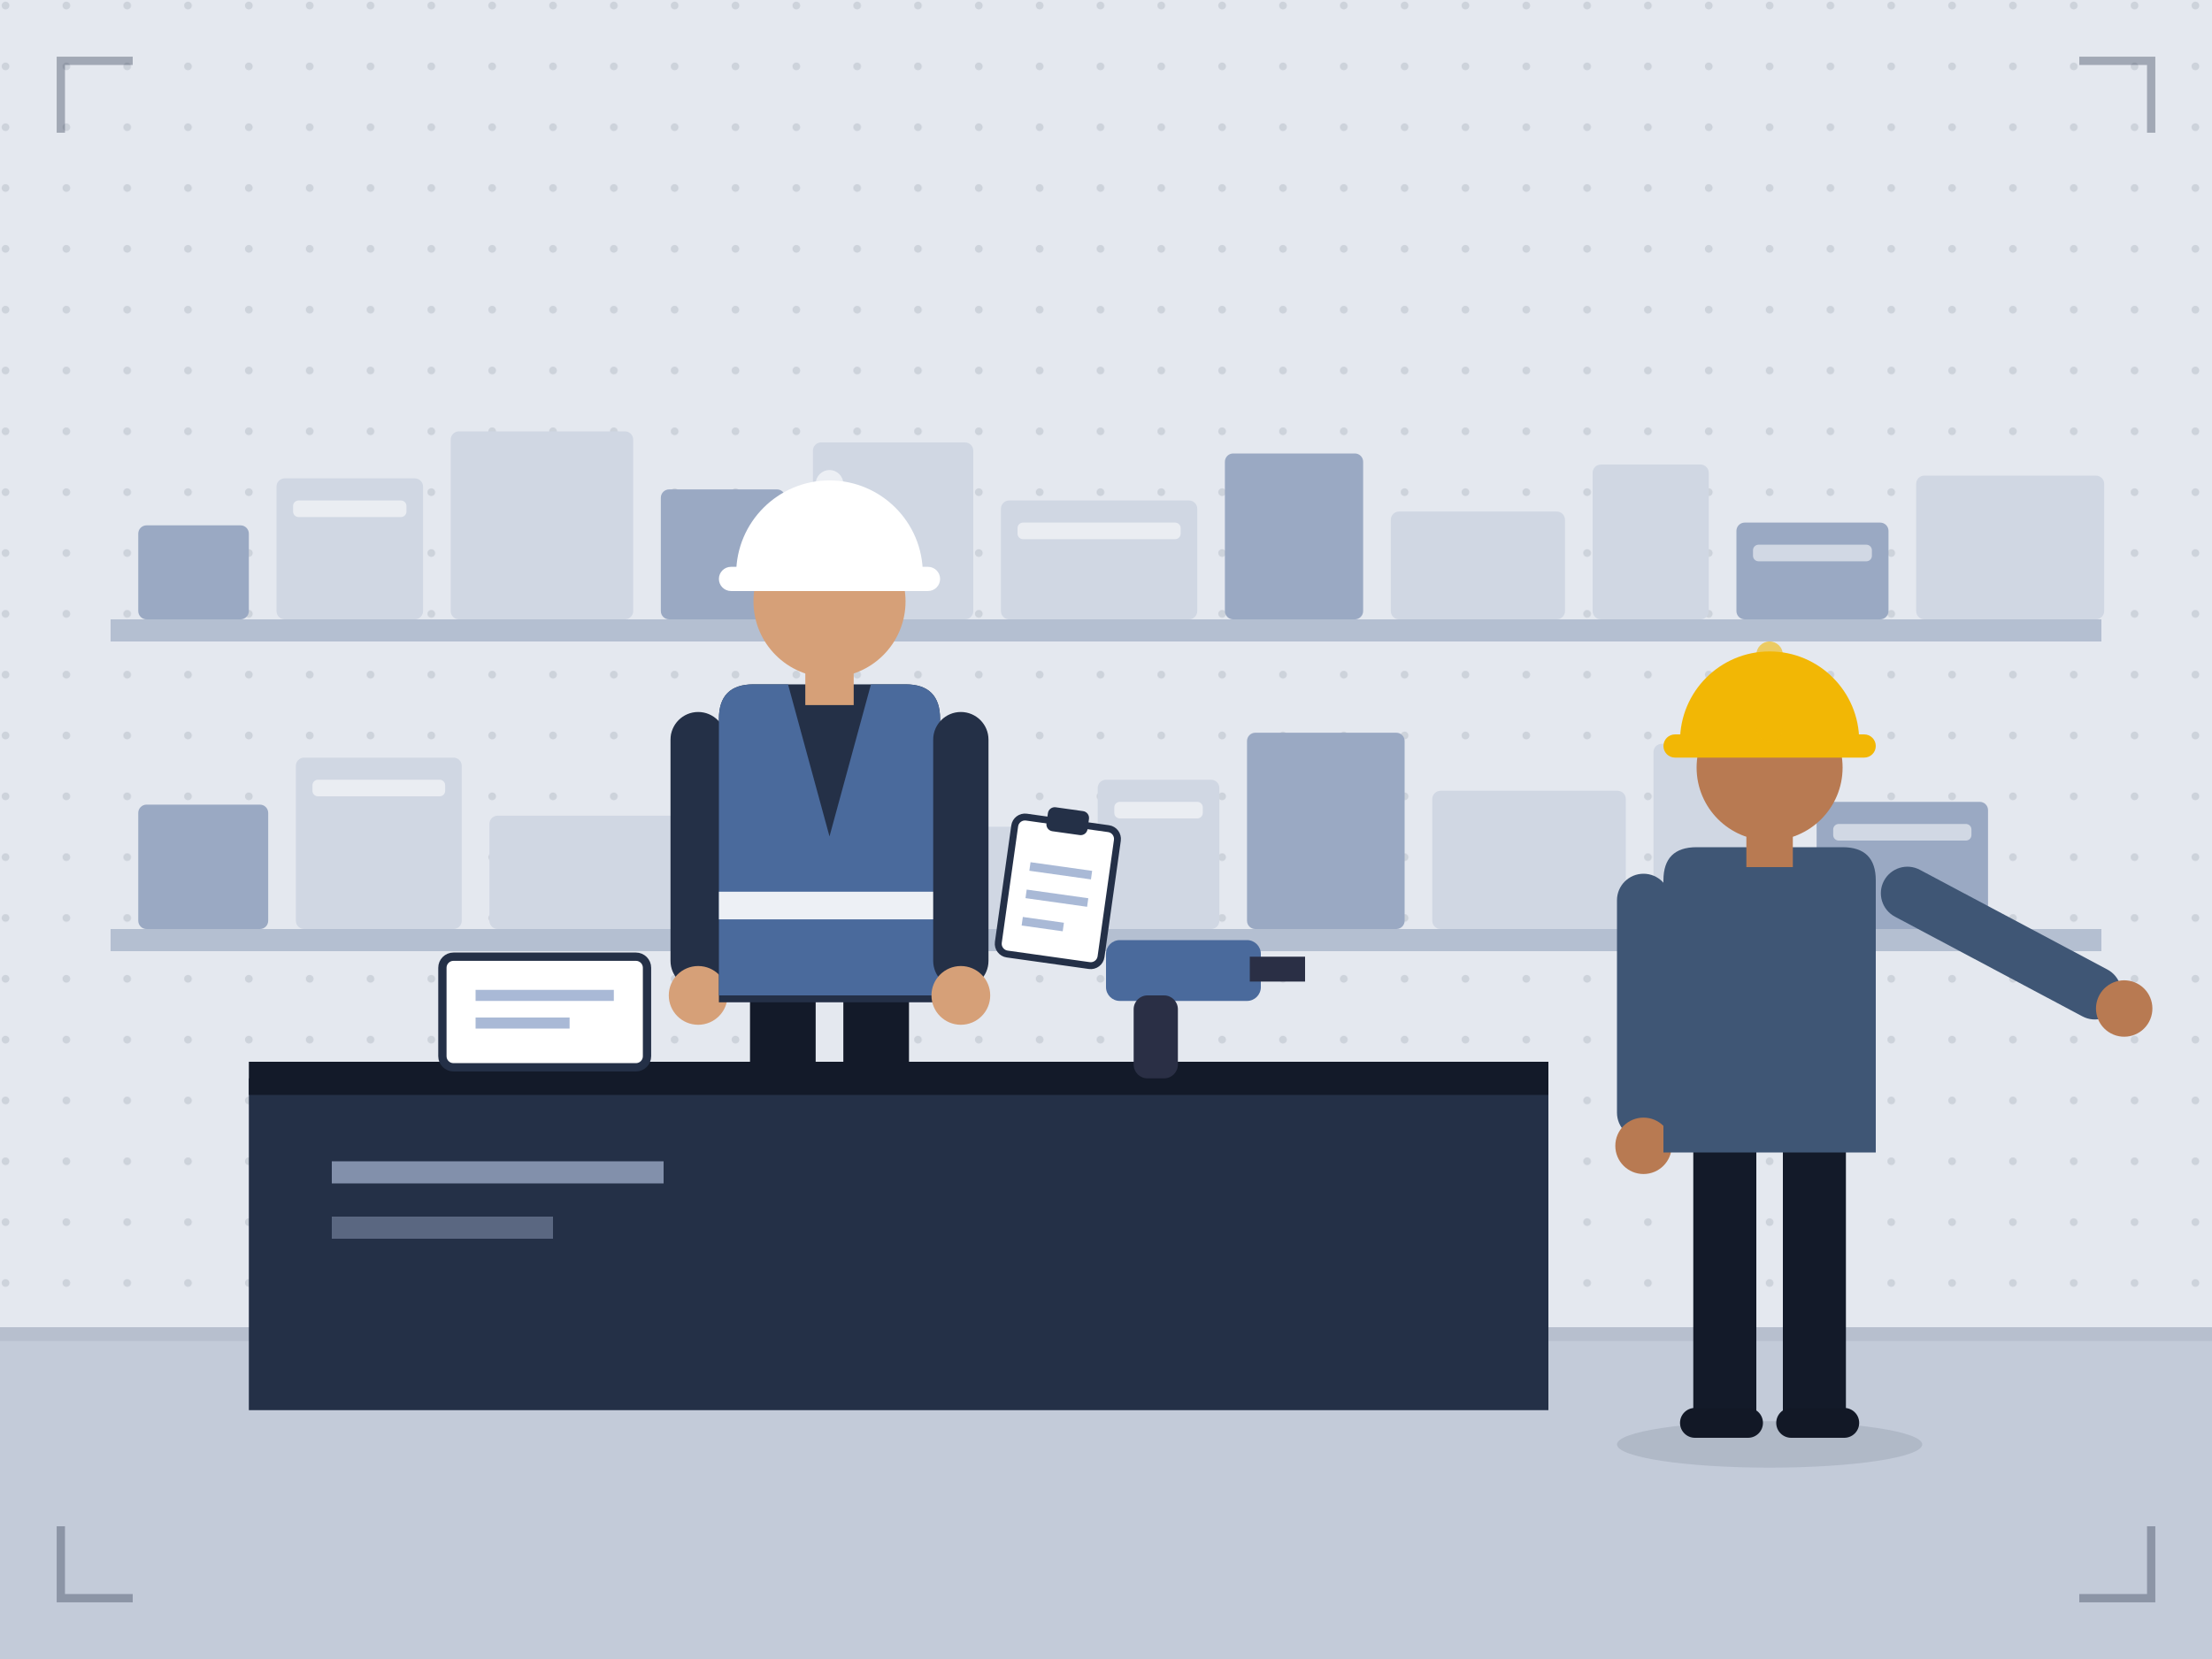
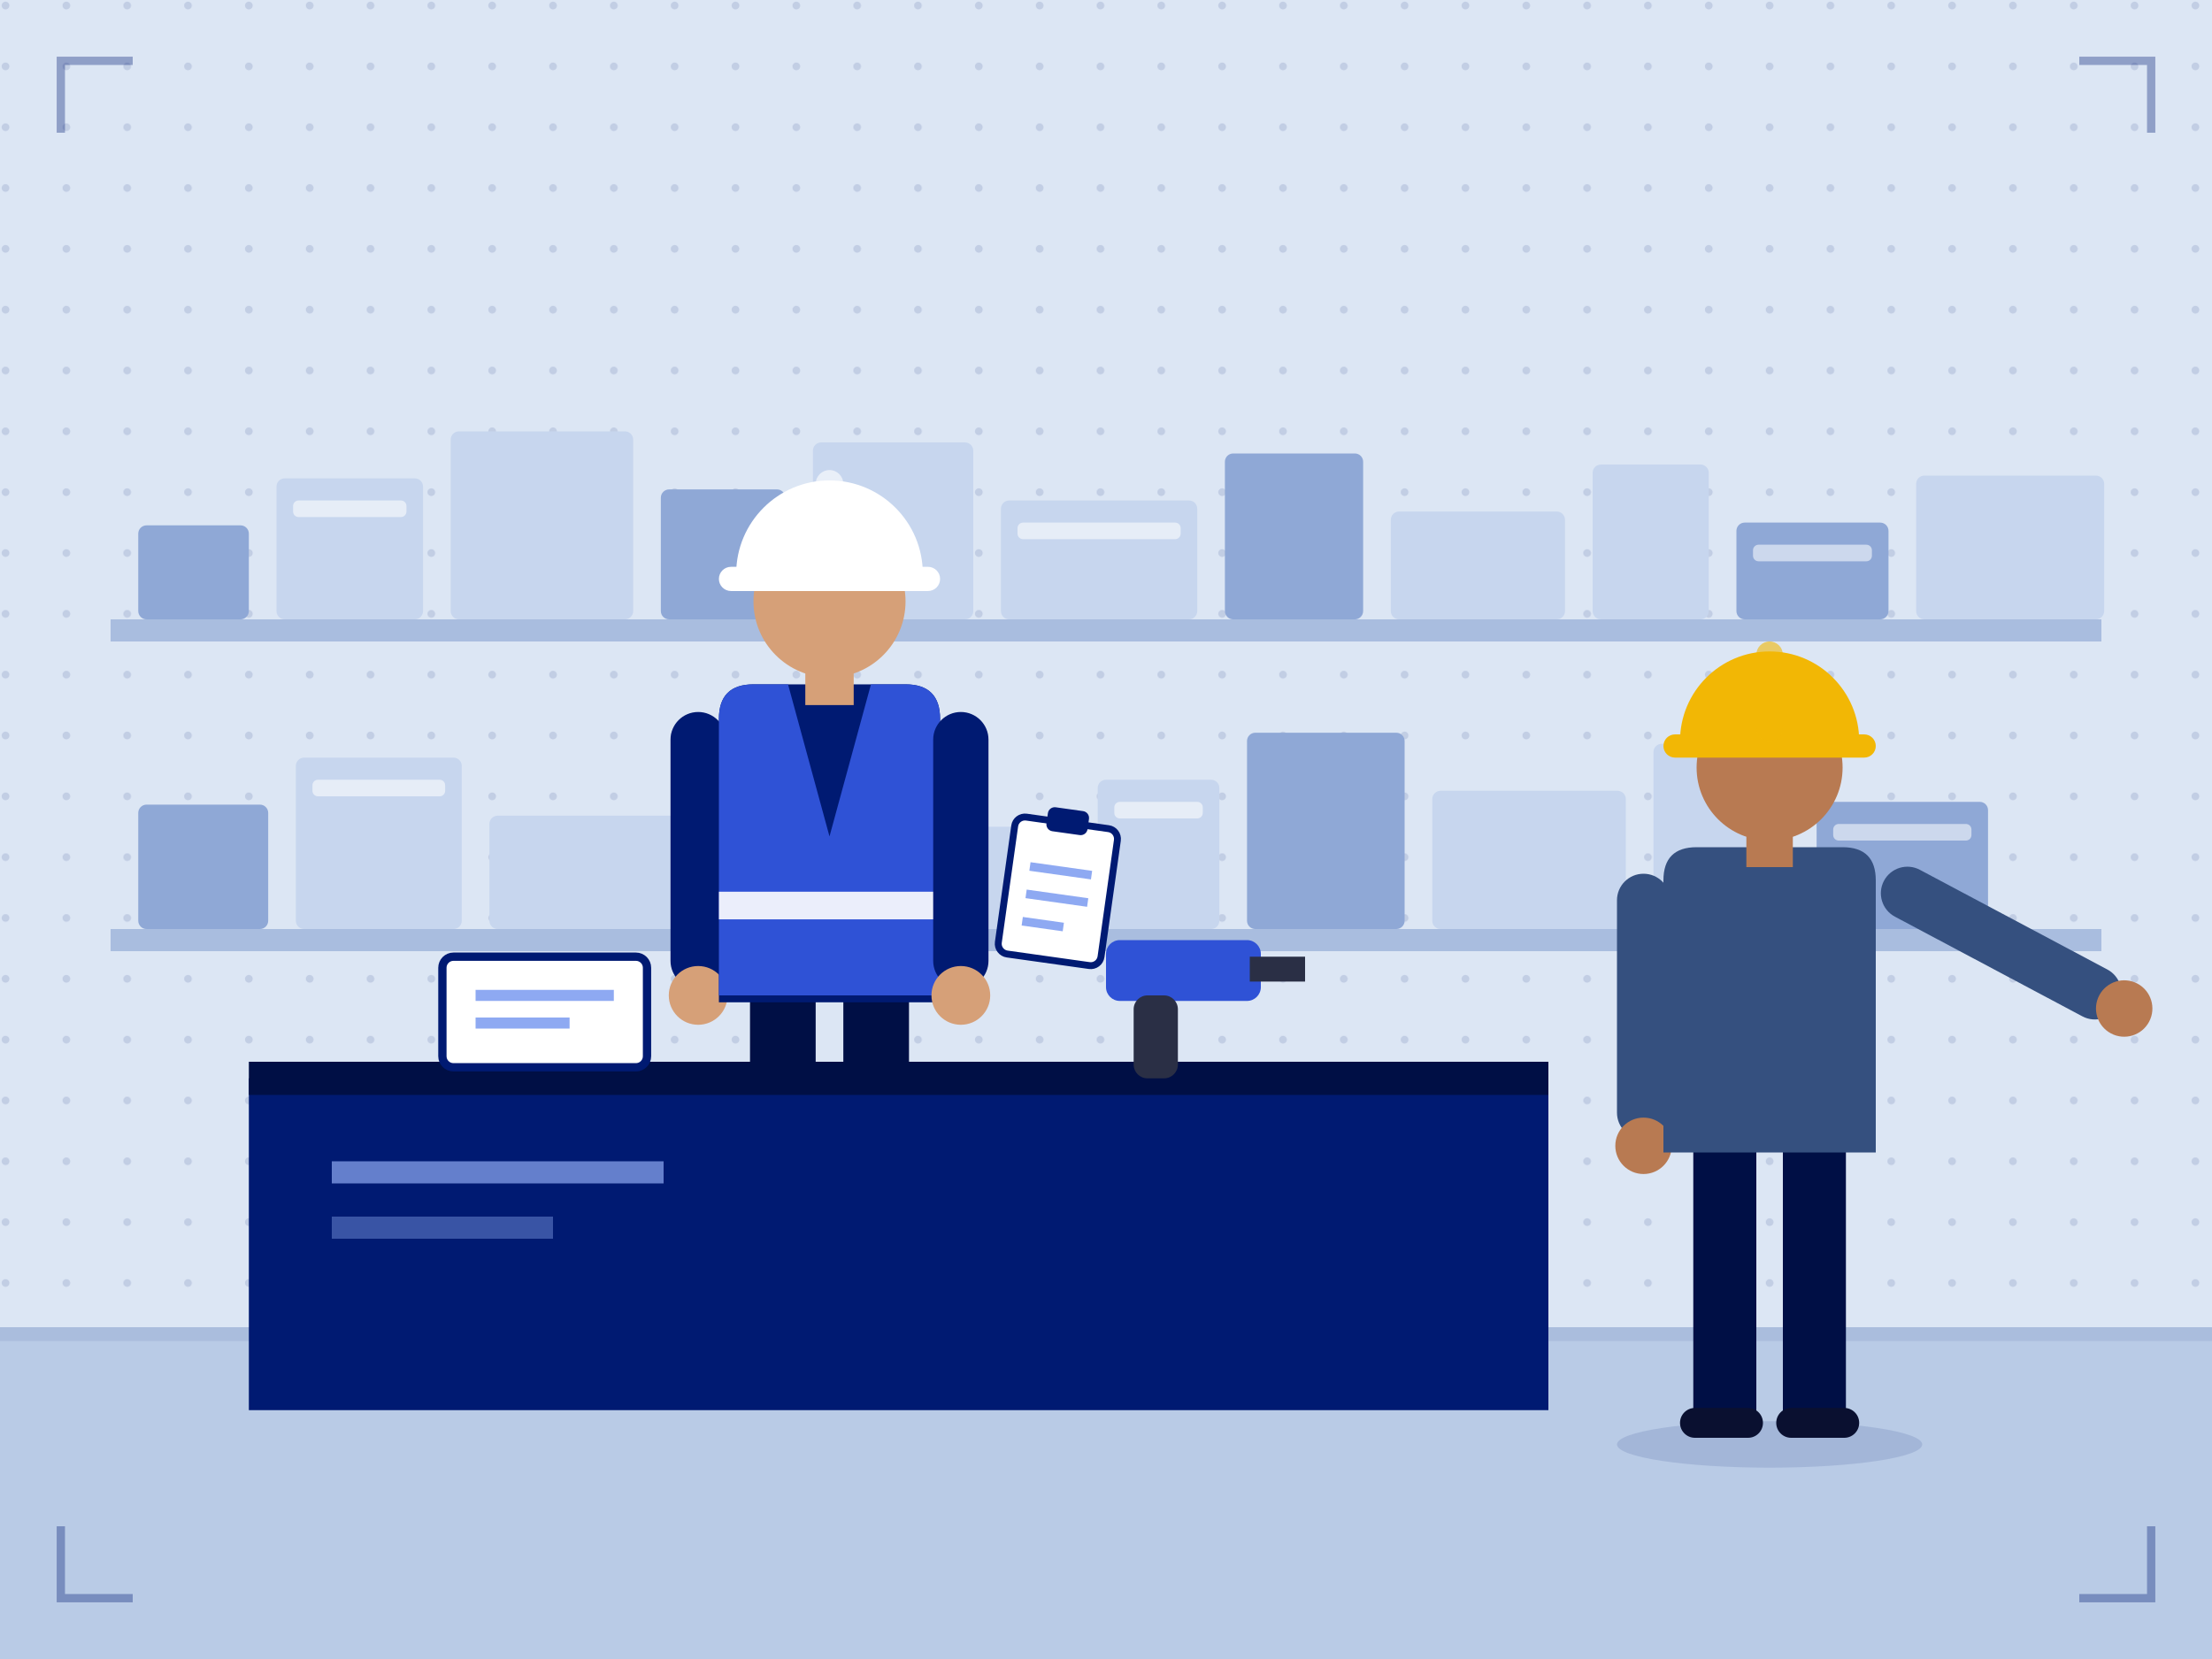
<svg xmlns="http://www.w3.org/2000/svg" viewBox="0 0 800 600" role="img" aria-label="Maqueta de foto de asesoría en mostrador">
  <defs>
    <pattern id="dots" width="22" height="22" patternUnits="userSpaceOnUse">
-       <circle cx="2" cy="2" r="1.4" fill="#243047" opacity=".12" />
+       <circle cx="2" cy="2" r="1.4" fill="#001a72" opacity=".12" />
    </pattern>
  </defs>
-   <rect width="800" height="600" fill="#e4e8ef" />
+   <rect width="800" height="600" fill="#dce6f4" />
  <rect width="800" height="600" fill="url(#dots)" />
-   <rect x="40" y="224" width="720" height="8" fill="#b4bfd1" />
-   <rect x="50" y="190" width="40" height="34" rx="3" fill="#9aa9c3" />
-   <rect x="100" y="173" width="53" height="51" rx="3" fill="#d0d7e3" />
+   <rect x="40" y="224" width="720" height="8" fill="#a9bddf" />
+   <rect x="50" y="190" width="40" height="34" rx="3" fill="#8fa8d6" />
+   <rect x="100" y="173" width="53" height="51" rx="3" fill="#c7d6ee" />
  <rect x="106" y="181" width="41" height="6" rx="2" fill="#ffffff" opacity=".55" />
-   <rect x="163" y="156" width="66" height="68" rx="3" fill="#d0d7e3" />
-   <rect x="239" y="177" width="45" height="47" rx="3" fill="#9aa9c3" />
-   <rect x="294" y="160" width="58" height="64" rx="3" fill="#d0d7e3" />
-   <rect x="362" y="181" width="71" height="43" rx="3" fill="#d0d7e3" />
+   <rect x="163" y="156" width="66" height="68" rx="3" fill="#c7d6ee" />
+   <rect x="239" y="177" width="45" height="47" rx="3" fill="#8fa8d6" />
+   <rect x="294" y="160" width="58" height="64" rx="3" fill="#c7d6ee" />
+   <rect x="362" y="181" width="71" height="43" rx="3" fill="#c7d6ee" />
  <rect x="368" y="189" width="59" height="6" rx="2" fill="#ffffff" opacity=".55" />
-   <rect x="443" y="164" width="50" height="60" rx="3" fill="#9aa9c3" />
-   <rect x="503" y="185" width="63" height="39" rx="3" fill="#d0d7e3" />
-   <rect x="576" y="168" width="42" height="56" rx="3" fill="#d0d7e3" />
-   <rect x="628" y="189" width="55" height="35" rx="3" fill="#9aa9c3" />
+   <rect x="443" y="164" width="50" height="60" rx="3" fill="#8fa8d6" />
+   <rect x="503" y="185" width="63" height="39" rx="3" fill="#c7d6ee" />
+   <rect x="576" y="168" width="42" height="56" rx="3" fill="#c7d6ee" />
+   <rect x="628" y="189" width="55" height="35" rx="3" fill="#8fa8d6" />
  <rect x="634" y="197" width="43" height="6" rx="2" fill="#ffffff" opacity=".55" />
-   <rect x="693" y="172" width="68" height="52" rx="3" fill="#d0d7e3" />
-   <rect x="40" y="336" width="720" height="8" fill="#b4bfd1" />
-   <rect x="50" y="291" width="47" height="45" rx="3" fill="#9aa9c3" />
-   <rect x="107" y="274" width="60" height="62" rx="3" fill="#d0d7e3" />
+   <rect x="693" y="172" width="68" height="52" rx="3" fill="#c7d6ee" />
+   <rect x="40" y="336" width="720" height="8" fill="#a9bddf" />
+   <rect x="50" y="291" width="47" height="45" rx="3" fill="#8fa8d6" />
+   <rect x="107" y="274" width="60" height="62" rx="3" fill="#c7d6ee" />
  <rect x="113" y="282" width="48" height="6" rx="2" fill="#ffffff" opacity=".55" />
-   <rect x="177" y="295" width="73" height="41" rx="3" fill="#d0d7e3" />
-   <rect x="260" y="278" width="52" height="58" rx="3" fill="#9aa9c3" />
-   <rect x="322" y="299" width="65" height="37" rx="3" fill="#d0d7e3" />
-   <rect x="397" y="282" width="44" height="54" rx="3" fill="#d0d7e3" />
+   <rect x="177" y="295" width="73" height="41" rx="3" fill="#c7d6ee" />
+   <rect x="260" y="278" width="52" height="58" rx="3" fill="#8fa8d6" />
+   <rect x="322" y="299" width="65" height="37" rx="3" fill="#c7d6ee" />
+   <rect x="397" y="282" width="44" height="54" rx="3" fill="#c7d6ee" />
  <rect x="403" y="290" width="32" height="6" rx="2" fill="#ffffff" opacity=".55" />
-   <rect x="451" y="265" width="57" height="71" rx="3" fill="#9aa9c3" />
-   <rect x="518" y="286" width="70" height="50" rx="3" fill="#d0d7e3" />
-   <rect x="598" y="269" width="49" height="67" rx="3" fill="#d0d7e3" />
-   <rect x="657" y="290" width="62" height="46" rx="3" fill="#9aa9c3" />
+   <rect x="451" y="265" width="57" height="71" rx="3" fill="#8fa8d6" />
+   <rect x="518" y="286" width="70" height="50" rx="3" fill="#c7d6ee" />
+   <rect x="598" y="269" width="49" height="67" rx="3" fill="#c7d6ee" />
+   <rect x="657" y="290" width="62" height="46" rx="3" fill="#8fa8d6" />
  <rect x="663" y="298" width="50" height="6" rx="2" fill="#ffffff" opacity=".55" />
-   <rect y="480" width="800" height="120" fill="#c3cbd9" />
-   <rect y="480" width="800" height="5" fill="#243047" opacity=".08" />
+   <rect y="480" width="800" height="120" fill="#b9cbe6" />
+   <rect y="480" width="800" height="5" fill="#001a72" opacity=".08" />
  <g transform="translate(300 470) scale(1.25)">
-     <ellipse cx="0" cy="2" rx="46" ry="7" fill="#243047" opacity=".12" />
-     <rect x="-23" y="-94" width="19" height="94" rx="7" fill="#131a29" />
-     <rect x="4" y="-94" width="19" height="94" rx="7" fill="#131a29" />
-     <rect x="-27" y="-9" width="25" height="9" rx="4.5" fill="#121826" />
-     <rect x="2" y="-9" width="25" height="9" rx="4.5" fill="#121826" />
-     <rect x="-46" y="-170" width="16" height="80" rx="8" fill="#243047" />
+     <ellipse cx="0" cy="2" rx="46" ry="7" fill="#001a72" opacity=".12" />
+     <rect x="-23" y="-94" width="19" height="94" rx="7" fill="#000f45" />
+     <rect x="4" y="-94" width="19" height="94" rx="7" fill="#000f45" />
+     <rect x="-27" y="-9" width="25" height="9" rx="4.5" fill="#0a1030" />
+     <rect x="2" y="-9" width="25" height="9" rx="4.5" fill="#0a1030" />
+     <rect x="-46" y="-170" width="16" height="80" rx="8" fill="#001a72" />
    <circle cx="-38" cy="-88" r="8.5" fill="#d6a078" />
-     <path d="M-32 -168 q0 -10 10 -10 h44 q10 0 10 10 v82 h-64z" fill="#243047" />
-     <path d="M-32 -168 q0 -10 10 -10 h10 l12 44 l12 -44 h10 q10 0 10 10 v80 h-64z" fill="#4a6a9c" />
+     <path d="M-32 -168 q0 -10 10 -10 h44 q10 0 10 10 v82 h-64z" fill="#001a72" />
+     <path d="M-32 -168 q0 -10 10 -10 h10 l12 44 l12 -44 h10 q10 0 10 10 v80 h-64z" fill="#2f52d6" />
    <rect x="-32" y="-118" width="64" height="8" fill="#fff" opacity=".9" />
-     <rect x="30" y="-170" width="16" height="80" rx="8" fill="#243047" />
+     <rect x="30" y="-170" width="16" height="80" rx="8" fill="#001a72" />
    <circle cx="38" cy="-88" r="8.5" fill="#d6a078" />
    <rect x="-7" y="-188" width="14" height="16" fill="#d6a078" />
    <circle cx="0" cy="-202" r="22" fill="#d6a078" />
    <path d="M-27 -210 a27 27 0 0 1 54 0z" fill="#ffffff" />
    <rect x="-32" y="-212" width="64" height="7" rx="3.5" fill="#ffffff" />
    <rect x="-4" y="-240" width="8" height="30" rx="4" fill="#ffffff" opacity=".6" />
    <g transform="translate(54 -140) rotate(8)">
-       <rect width="30" height="40" rx="3" fill="#fff" stroke="#243047" stroke-width="2" />
-       <rect x="9" y="-4" width="12" height="7" rx="2" fill="#243047" />
-       <path d="M6 14h18M6 22h18M6 30h12" stroke="#a9b9d6" stroke-width="2.5" />
+       <rect width="30" height="40" rx="3" fill="#fff" stroke="#001a72" stroke-width="2" />
+       <rect x="9" y="-4" width="12" height="7" rx="2" fill="#001a72" />
+       <path d="M6 14h18M6 22h18M6 30h12" stroke="#8ea9f2" stroke-width="2.5" />
    </g>
  </g>
-   <rect x="90" y="390" width="470" height="120" fill="#243047" />
-   <rect x="90" y="384" width="470" height="12" fill="#131a29" />
-   <rect x="120" y="420" width="120" height="8" fill="#a9b9d6" opacity=".7" />
-   <rect x="120" y="440" width="80" height="8" fill="#a9b9d6" opacity=".4" />
+   <rect x="90" y="390" width="470" height="120" fill="#001a72" />
+   <rect x="90" y="384" width="470" height="12" fill="#000f45" />
+   <rect x="120" y="420" width="120" height="8" fill="#8ea9f2" opacity=".7" />
+   <rect x="120" y="440" width="80" height="8" fill="#8ea9f2" opacity=".4" />
  <g transform="translate(400 340)">
-     <rect width="56" height="22" rx="5" fill="#4a6a9c" />
+     <rect width="56" height="22" rx="5" fill="#2f52d6" />
    <rect x="52" y="6" width="20" height="9" fill="#2a2f45" />
    <rect x="10" y="20" width="16" height="30" rx="5" fill="#2a2f45" />
  </g>
  <g transform="translate(160 346)">
-     <rect width="74" height="40" rx="4" fill="#fff" stroke="#243047" stroke-width="3" />
-     <path d="M12 14h50M12 24h34" stroke="#a9b9d6" stroke-width="4" />
+     <rect width="74" height="40" rx="4" fill="#fff" stroke="#001a72" stroke-width="3" />
+     <path d="M12 14h50M12 24h34" stroke="#8ea9f2" stroke-width="4" />
  </g>
  <g transform="translate(640 520) scale(1.2)">
-     <ellipse cx="0" cy="2" rx="46" ry="7" fill="#243047" opacity=".12" />
-     <rect x="-23" y="-94" width="19" height="94" rx="7" fill="#131a29" />
-     <rect x="4" y="-94" width="19" height="94" rx="7" fill="#131a29" />
-     <rect x="-27" y="-9" width="25" height="9" rx="4.5" fill="#121826" />
-     <rect x="2" y="-9" width="25" height="9" rx="4.5" fill="#121826" />
-     <rect x="-46" y="-170" width="16" height="80" rx="8" fill="#3f5675" />
+     <ellipse cx="0" cy="2" rx="46" ry="7" fill="#001a72" opacity=".12" />
+     <rect x="-23" y="-94" width="19" height="94" rx="7" fill="#000f45" />
+     <rect x="4" y="-94" width="19" height="94" rx="7" fill="#000f45" />
+     <rect x="-27" y="-9" width="25" height="9" rx="4.5" fill="#0a1030" />
+     <rect x="2" y="-9" width="25" height="9" rx="4.5" fill="#0a1030" />
+     <rect x="-46" y="-170" width="16" height="80" rx="8" fill="#35507f" />
    <circle cx="-38" cy="-88" r="8.5" fill="#b87a52" />
-     <path d="M-32 -168 q0 -10 10 -10 h44 q10 0 10 10 v82 h-64z" fill="#3f5675" />
+     <path d="M-32 -168 q0 -10 10 -10 h44 q10 0 10 10 v82 h-64z" fill="#35507f" />
    <g transform="rotate(-62 38 -166)">
-       <rect x="30" y="-170" width="16" height="80" rx="8" fill="#3f5675" />
+       <rect x="30" y="-170" width="16" height="80" rx="8" fill="#35507f" />
      <circle cx="38" cy="-88" r="8.5" fill="#b87a52" />
    </g>
    <rect x="-7" y="-188" width="14" height="16" fill="#b87a52" />
    <circle cx="0" cy="-202" r="22" fill="#b87a52" />
    <path d="M-27 -210 a27 27 0 0 1 54 0z" fill="#f2b705" />
    <rect x="-32" y="-212" width="64" height="7" rx="3.5" fill="#f2b705" />
    <rect x="-4" y="-240" width="8" height="30" rx="4" fill="#f2b705" opacity=".6" />
  </g>
-   <path d="M22 48V22H48" fill="none" stroke="#243047" stroke-width="3" opacity=".35" />
-   <path d="M778 48V22H752" fill="none" stroke="#243047" stroke-width="3" opacity=".35" />
-   <path d="M22 552V578H48" fill="none" stroke="#243047" stroke-width="3" opacity=".35" />
-   <path d="M778 552V578H752" fill="none" stroke="#243047" stroke-width="3" opacity=".35" />
+   <path d="M22 48V22H48" fill="none" stroke="#001a72" stroke-width="3" opacity=".35" />
+   <path d="M778 48V22H752" fill="none" stroke="#001a72" stroke-width="3" opacity=".35" />
+   <path d="M22 552V578H48" fill="none" stroke="#001a72" stroke-width="3" opacity=".35" />
+   <path d="M778 552V578H752" fill="none" stroke="#001a72" stroke-width="3" opacity=".35" />
</svg>
